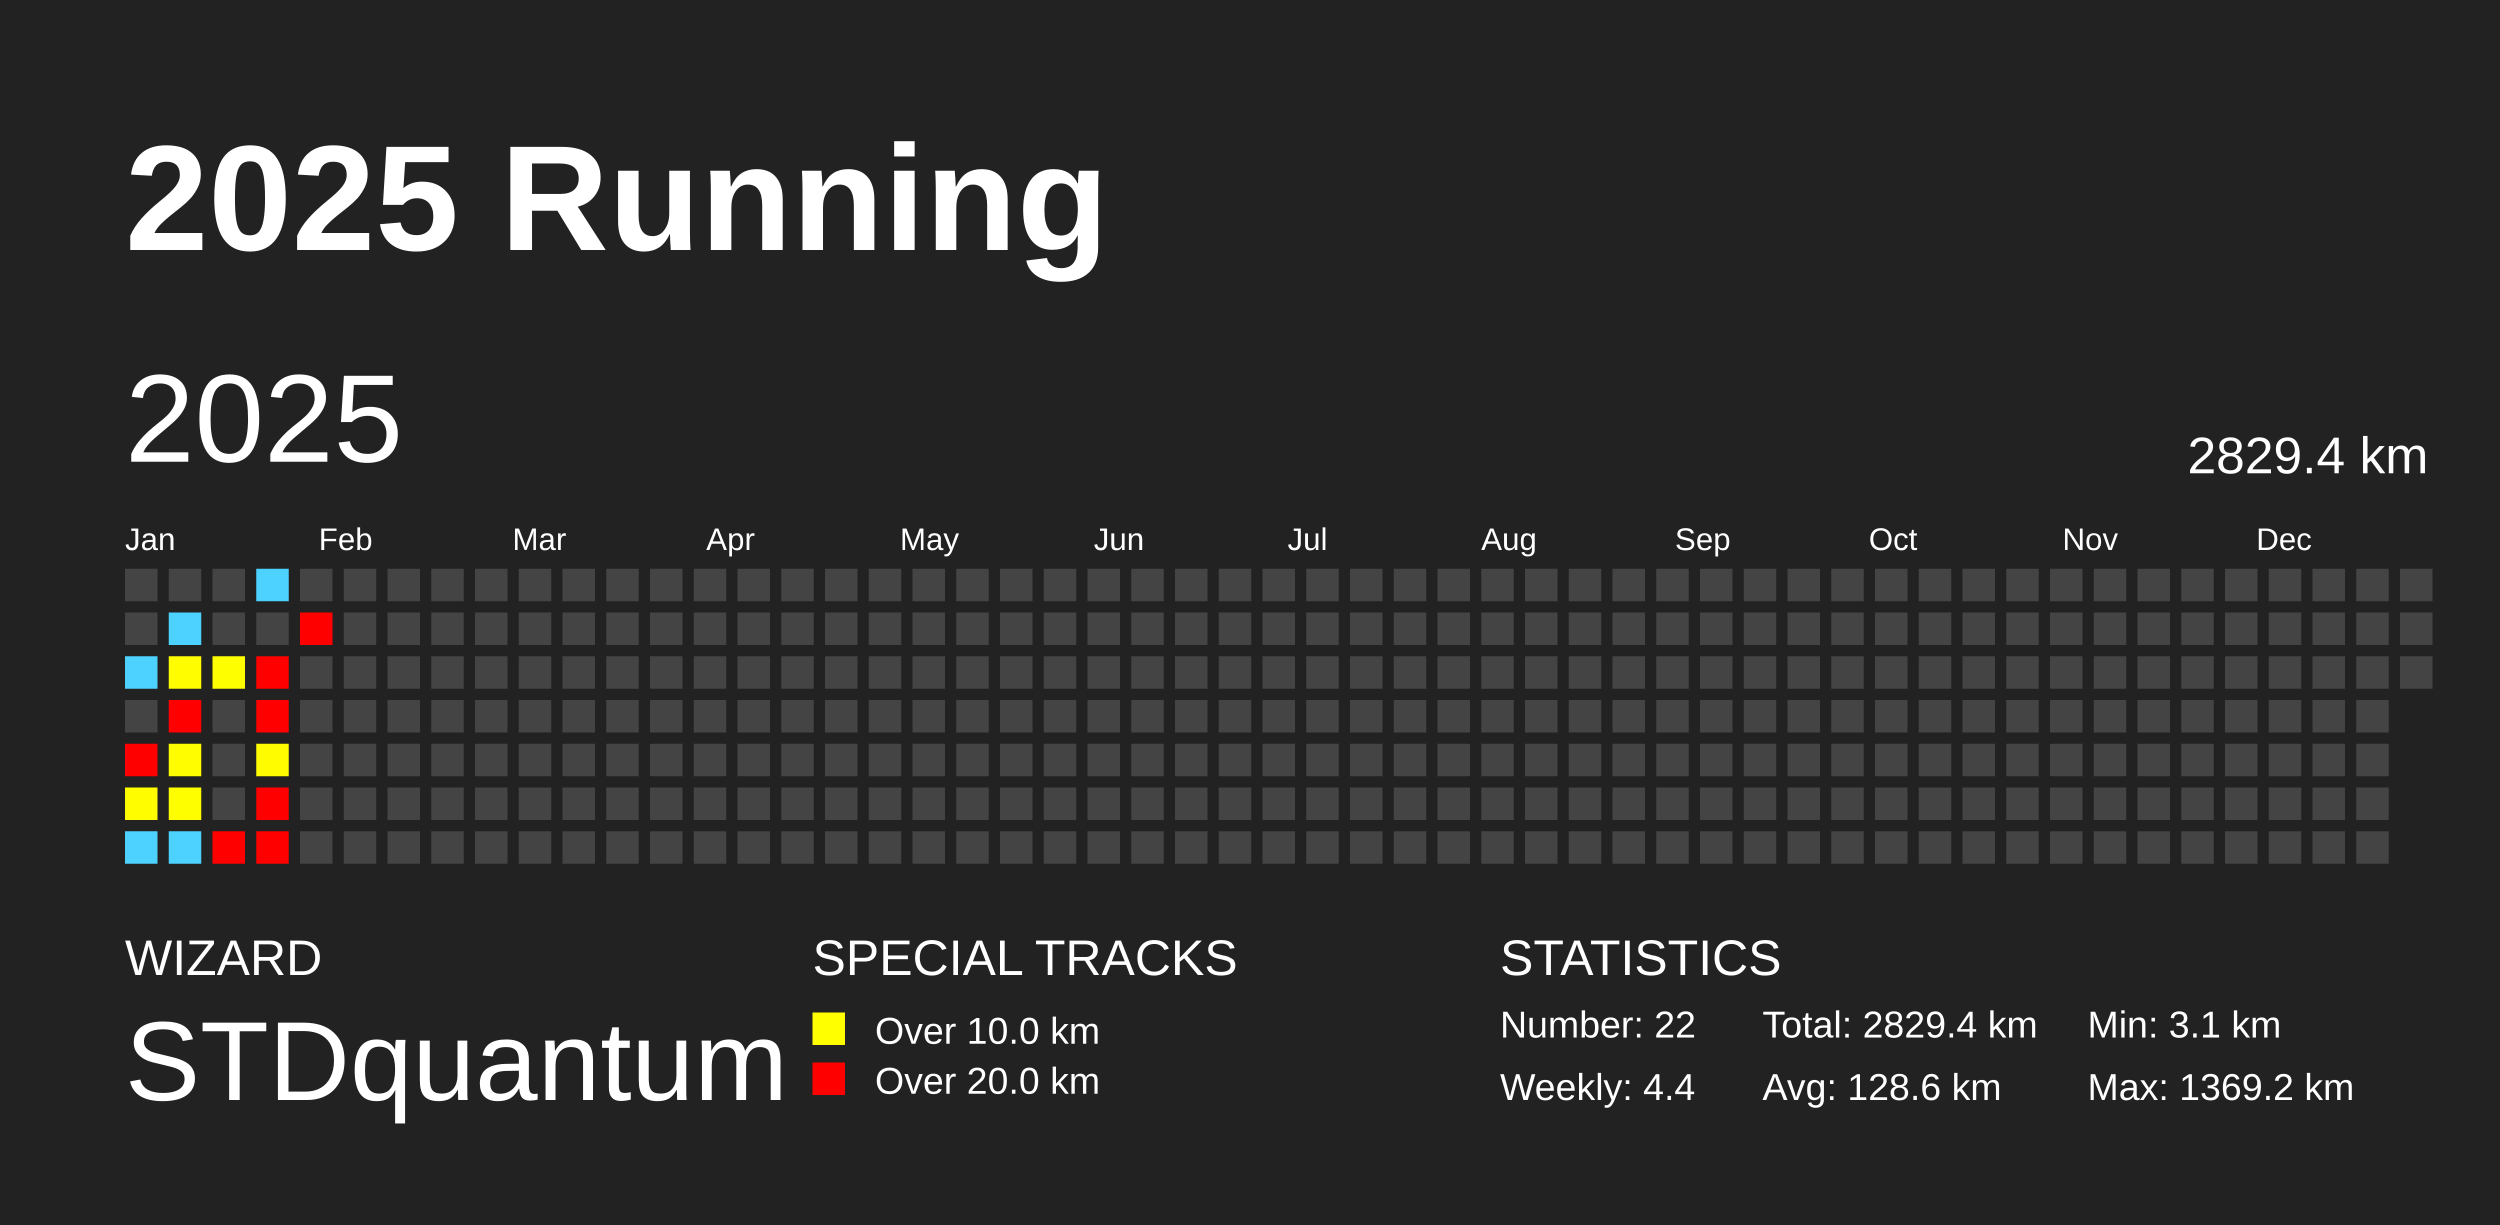
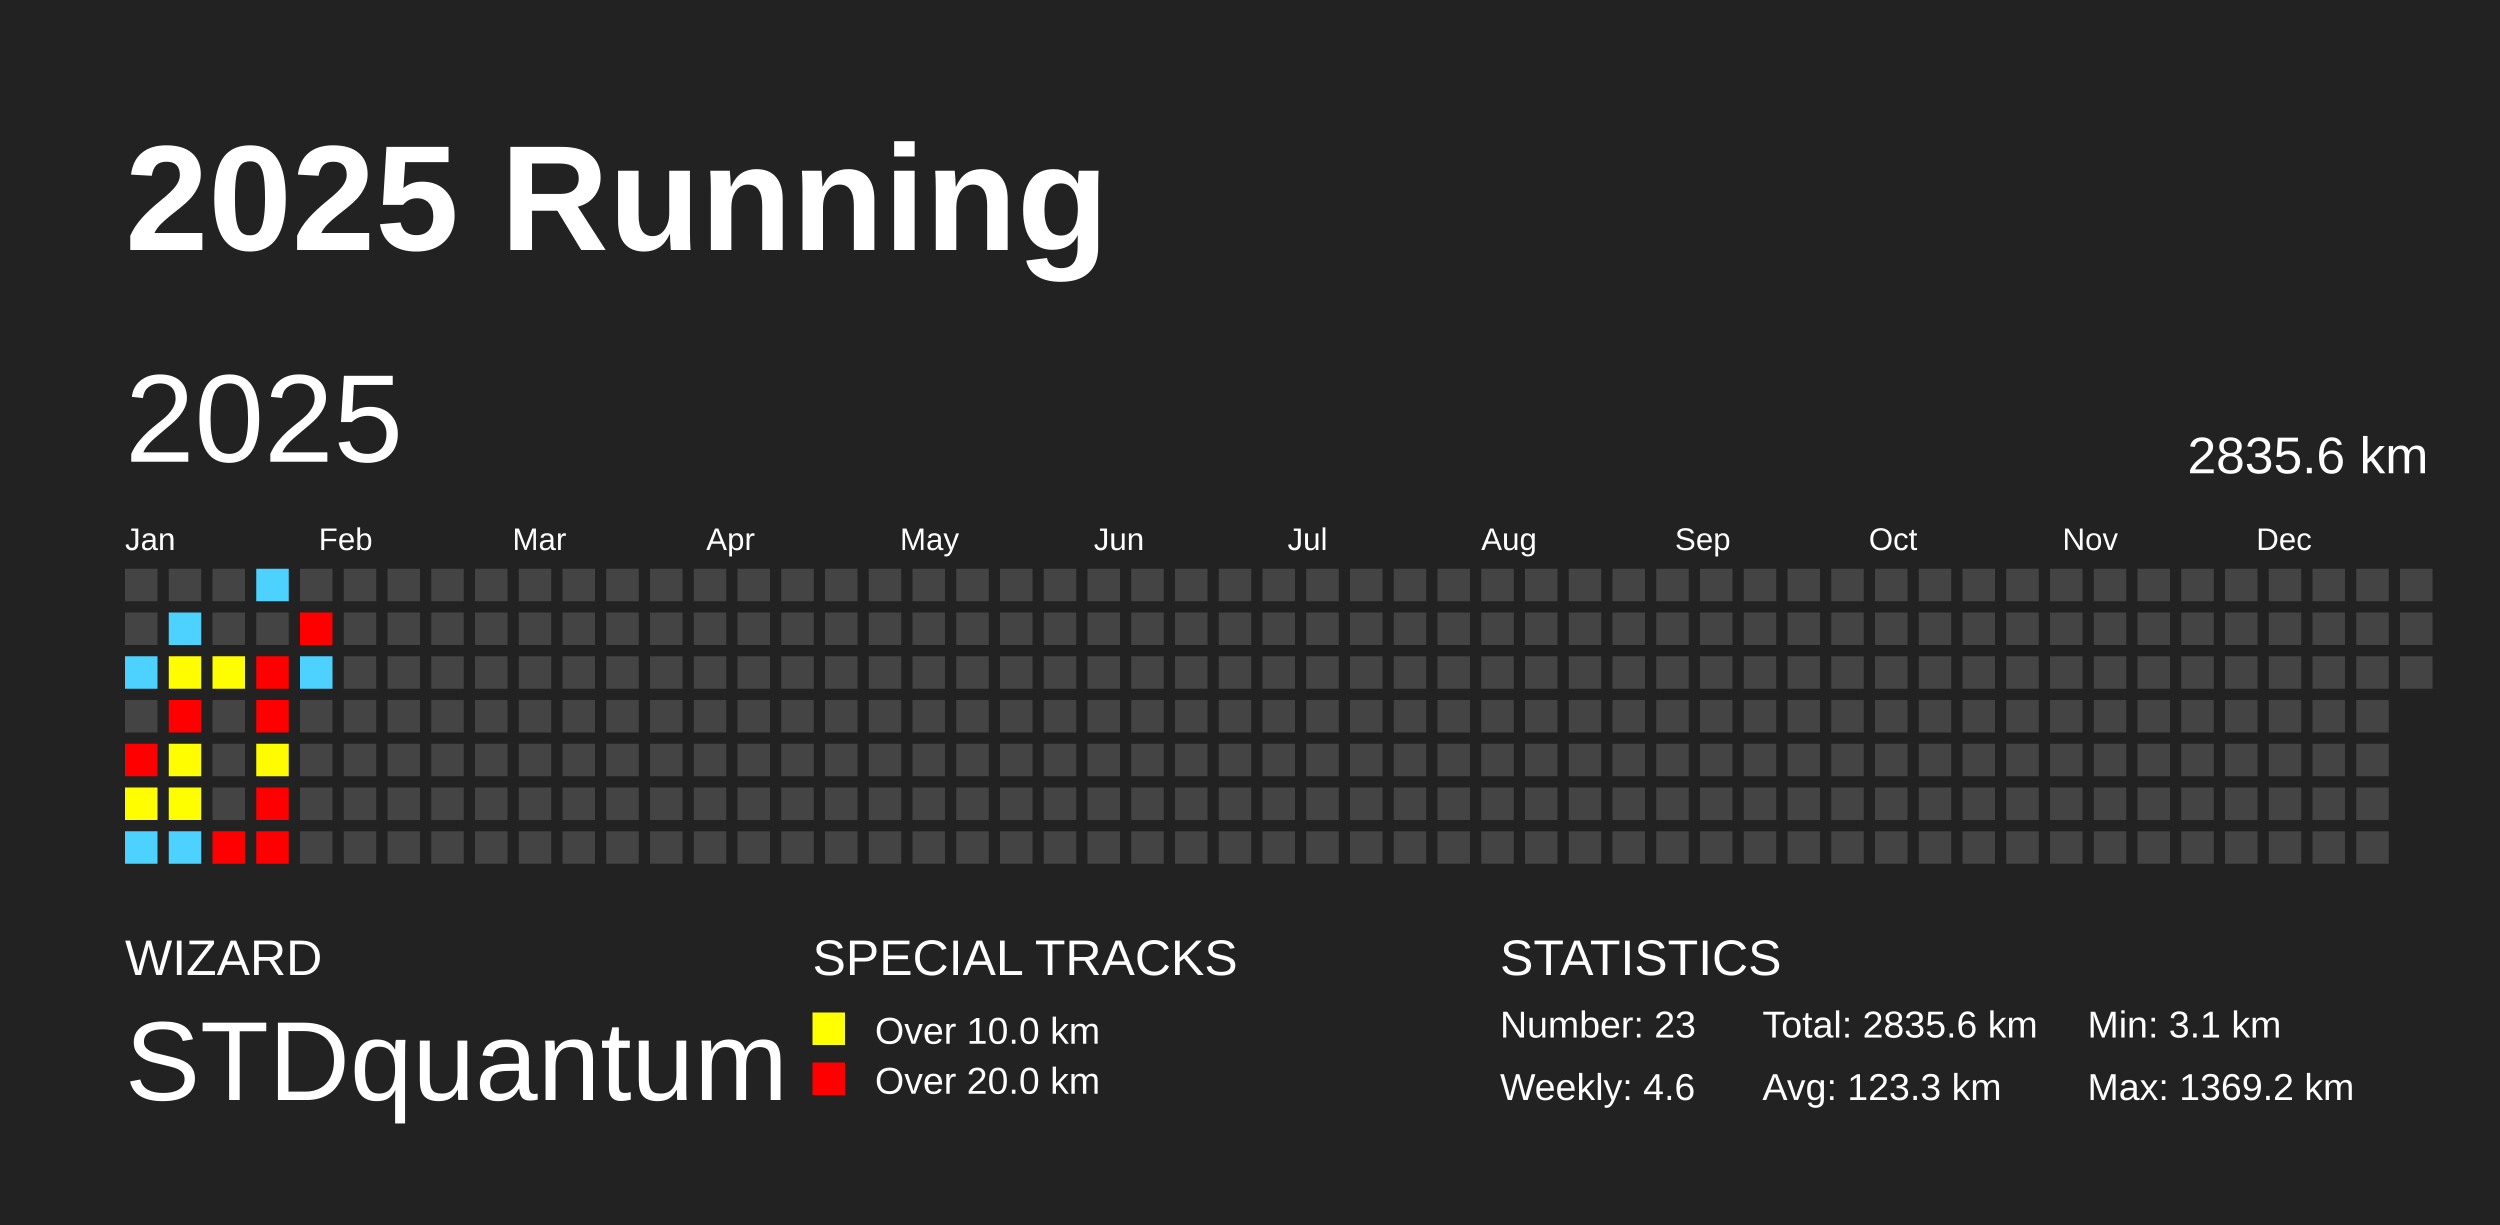
<svg xmlns="http://www.w3.org/2000/svg" baseProfile="full" height="98mm" version="1.1" viewBox="0,0,200,98" width="200mm">
  <defs />
  <rect fill="#222222" height="98" width="200" x="0" y="0" />
  <text fill="#FFFFFF" style="font-size:12px; font-family:Arial; font-weight:bold;" x="10" y="20">2025 Running</text>
  <text fill="#FFFFFF" style="font-size:4px; font-family:Arial" x="10" y="78">WIZARD</text>
  <text fill="#FFFFFF" style="font-size:9px; font-family:Arial" x="10" y="88">STDquantum</text>
  <text fill="#FFFFFF" style="font-size:4px; font-family:Arial" x="65" y="78">SPECIAL TRACKS</text>
  <rect fill="yellow" height="2.6" width="2.6" x="65" y="81" />
  <text fill="#FFFFFF" style="font-size:3px; font-family:Arial" x="70" y="83.5">Over 10.0 km</text>
  <rect fill="red" height="2.6" width="2.6" x="65" y="85" />
  <text fill="#FFFFFF" style="font-size:3px; font-family:Arial" x="70" y="87.5">Over 20.0 km</text>
  <text fill="#FFFFFF" style="font-size:4px; font-family:Arial" x="120" y="78">STATISTICS</text>
-   <text fill="#FFFFFF" style="font-size:3px; font-family:Arial" x="120" y="83">Number: 22</text>
-   <text fill="#FFFFFF" style="font-size:3px; font-family:Arial" x="120" y="88">Weekly: 4.4</text>
-   <text fill="#FFFFFF" style="font-size:3px; font-family:Arial" x="141" y="83">Total: 2829.4 km</text>
-   <text fill="#FFFFFF" style="font-size:3px; font-family:Arial" x="141" y="88">Avg: 128.6 km</text>
+   <text fill="#FFFFFF" style="font-size:3px; font-family:Arial" x="120" y="83">Number: 23</text>
+   <text fill="#FFFFFF" style="font-size:3px; font-family:Arial" x="120" y="88">Weekly: 4.6</text>
+   <text fill="#FFFFFF" style="font-size:3px; font-family:Arial" x="141" y="83">Total: 2835.6 km</text>
+   <text fill="#FFFFFF" style="font-size:3px; font-family:Arial" x="141" y="88">Avg: 123.3 km</text>
  <text fill="#FFFFFF" style="font-size:3px; font-family:Arial" x="167" y="83">Min: 3.1 km</text>
  <text fill="#FFFFFF" style="font-size:3px; font-family:Arial" x="167" y="88">Max: 1369.2 km</text>
  <text dominant-baseline="hanging" fill="#FFFFFF" style="font-size:10.0px; font-family:Arial;" x="10" y="30">2025</text>
-   <text dominant-baseline="hanging" fill="#FFFFFF" style="font-size:4.125px; font-family:Arial;" x="175" y="35">2829.4 km</text>
+   <text dominant-baseline="hanging" fill="#FFFFFF" style="font-size:4.125px; font-family:Arial;" x="175" y="35">2835.6 km</text>
  <text fill="#FFFFFF" style="font-size:2.5px; font-family:Arial" x="10.0" y="44">Jan</text>
  <text fill="#FFFFFF" style="font-size:2.5px; font-family:Arial" x="25.5" y="44">Feb</text>
  <text fill="#FFFFFF" style="font-size:2.5px; font-family:Arial" x="41.0" y="44">Mar</text>
  <text fill="#FFFFFF" style="font-size:2.5px; font-family:Arial" x="56.5" y="44">Apr</text>
  <text fill="#FFFFFF" style="font-size:2.5px; font-family:Arial" x="72.0" y="44">May</text>
  <text fill="#FFFFFF" style="font-size:2.5px; font-family:Arial" x="87.5" y="44">Jun</text>
  <text fill="#FFFFFF" style="font-size:2.5px; font-family:Arial" x="103.0" y="44">Jul</text>
  <text fill="#FFFFFF" style="font-size:2.5px; font-family:Arial" x="118.5" y="44">Aug</text>
  <text fill="#FFFFFF" style="font-size:2.5px; font-family:Arial" x="134.0" y="44">Sep</text>
  <text fill="#FFFFFF" style="font-size:2.5px; font-family:Arial" x="149.5" y="44">Oct</text>
  <text fill="#FFFFFF" style="font-size:2.5px; font-family:Arial" x="165.0" y="44">Nov</text>
  <text fill="#FFFFFF" style="font-size:2.5px; font-family:Arial" x="180.5" y="44">Dec</text>
  <rect fill="#444444" height="2.6" width="2.6" x="10.0" y="45.5" />
  <rect fill="#444444" height="2.6" width="2.6" x="10.0" y="49.0" />
  <rect fill="#4dd2ff" height="2.6" width="2.6" x="10.0" y="52.5" />
  <rect fill="#444444" height="2.6" width="2.6" x="10.0" y="56.0" />
  <rect fill="red" height="2.6" width="2.6" x="10.0" y="59.5" />
  <rect fill="#fffd00" height="2.6" width="2.6" x="10.0" y="63.0" />
  <rect fill="#4dd2ff" height="2.6" width="2.6" x="10.0" y="66.5" />
  <rect fill="#444444" height="2.6" width="2.6" x="13.5" y="45.5" />
  <rect fill="#4dd2ff" height="2.6" width="2.6" x="13.5" y="49.0" />
  <rect fill="#fffd00" height="2.6" width="2.6" x="13.5" y="52.5" />
  <rect fill="red" height="2.6" width="2.6" x="13.5" y="56.0" />
  <rect fill="#fffd00" height="2.6" width="2.6" x="13.5" y="59.5" />
  <rect fill="#fffe00" height="2.6" width="2.6" x="13.5" y="63.0" />
  <rect fill="#4dd2ff" height="2.6" width="2.6" x="13.5" y="66.5" />
  <rect fill="#444444" height="2.6" width="2.6" x="17.0" y="45.5" />
  <rect fill="#444444" height="2.6" width="2.6" x="17.0" y="49.0" />
  <rect fill="#fffe00" height="2.6" width="2.6" x="17.0" y="52.5" />
  <rect fill="#444444" height="2.6" width="2.6" x="17.0" y="56.0" />
  <rect fill="#444444" height="2.6" width="2.6" x="17.0" y="59.5" />
  <rect fill="#444444" height="2.6" width="2.6" x="17.0" y="63.0" />
  <rect fill="red" height="2.6" width="2.6" x="17.0" y="66.5" />
  <rect fill="#4dd2ff" height="2.6" width="2.6" x="20.5" y="45.5" />
  <rect fill="#444444" height="2.6" width="2.6" x="20.5" y="49.0" />
  <rect fill="red" height="2.6" width="2.6" x="20.5" y="52.5" />
  <rect fill="red" height="2.6" width="2.6" x="20.5" y="56.0" />
  <rect fill="#fffc00" height="2.6" width="2.6" x="20.5" y="59.5" />
  <rect fill="red" height="2.6" width="2.6" x="20.5" y="63.0" />
  <rect fill="red" height="2.6" width="2.6" x="20.5" y="66.5" />
  <rect fill="#444444" height="2.6" width="2.6" x="24.0" y="45.5" />
  <rect fill="red" height="2.6" width="2.6" x="24.0" y="49.0" />
-   <rect fill="#444444" height="2.6" width="2.6" x="24.0" y="52.5" />
+   <rect fill="#4dd2ff" height="2.6" width="2.6" x="24.0" y="52.5" />
  <rect fill="#444444" height="2.6" width="2.6" x="24.0" y="56.0" />
  <rect fill="#444444" height="2.6" width="2.6" x="24.0" y="59.5" />
  <rect fill="#444444" height="2.6" width="2.6" x="24.0" y="63.0" />
  <rect fill="#444444" height="2.6" width="2.6" x="24.0" y="66.5" />
  <rect fill="#444444" height="2.6" width="2.6" x="27.5" y="45.5" />
  <rect fill="#444444" height="2.6" width="2.6" x="27.5" y="49.0" />
  <rect fill="#444444" height="2.6" width="2.6" x="27.5" y="52.5" />
  <rect fill="#444444" height="2.6" width="2.6" x="27.5" y="56.0" />
  <rect fill="#444444" height="2.6" width="2.6" x="27.5" y="59.5" />
  <rect fill="#444444" height="2.6" width="2.6" x="27.5" y="63.0" />
  <rect fill="#444444" height="2.6" width="2.6" x="27.5" y="66.5" />
  <rect fill="#444444" height="2.6" width="2.6" x="31.0" y="45.5" />
  <rect fill="#444444" height="2.6" width="2.6" x="31.0" y="49.0" />
  <rect fill="#444444" height="2.6" width="2.6" x="31.0" y="52.5" />
  <rect fill="#444444" height="2.6" width="2.6" x="31.0" y="56.0" />
  <rect fill="#444444" height="2.6" width="2.6" x="31.0" y="59.5" />
  <rect fill="#444444" height="2.6" width="2.6" x="31.0" y="63.0" />
  <rect fill="#444444" height="2.6" width="2.6" x="31.0" y="66.5" />
  <rect fill="#444444" height="2.6" width="2.6" x="34.5" y="45.5" />
  <rect fill="#444444" height="2.6" width="2.6" x="34.5" y="49.0" />
  <rect fill="#444444" height="2.6" width="2.6" x="34.5" y="52.5" />
  <rect fill="#444444" height="2.6" width="2.6" x="34.5" y="56.0" />
  <rect fill="#444444" height="2.6" width="2.6" x="34.5" y="59.5" />
  <rect fill="#444444" height="2.6" width="2.6" x="34.5" y="63.0" />
  <rect fill="#444444" height="2.6" width="2.6" x="34.5" y="66.5" />
  <rect fill="#444444" height="2.6" width="2.6" x="38.0" y="45.5" />
  <rect fill="#444444" height="2.6" width="2.6" x="38.0" y="49.0" />
  <rect fill="#444444" height="2.6" width="2.6" x="38.0" y="52.5" />
  <rect fill="#444444" height="2.6" width="2.6" x="38.0" y="56.0" />
  <rect fill="#444444" height="2.6" width="2.6" x="38.0" y="59.5" />
  <rect fill="#444444" height="2.6" width="2.6" x="38.0" y="63.0" />
  <rect fill="#444444" height="2.6" width="2.6" x="38.0" y="66.5" />
  <rect fill="#444444" height="2.6" width="2.6" x="41.5" y="45.5" />
  <rect fill="#444444" height="2.6" width="2.6" x="41.5" y="49.0" />
  <rect fill="#444444" height="2.6" width="2.6" x="41.5" y="52.5" />
  <rect fill="#444444" height="2.6" width="2.6" x="41.5" y="56.0" />
  <rect fill="#444444" height="2.6" width="2.6" x="41.5" y="59.5" />
  <rect fill="#444444" height="2.6" width="2.6" x="41.5" y="63.0" />
  <rect fill="#444444" height="2.6" width="2.6" x="41.5" y="66.5" />
  <rect fill="#444444" height="2.6" width="2.6" x="45.0" y="45.5" />
  <rect fill="#444444" height="2.6" width="2.6" x="45.0" y="49.0" />
  <rect fill="#444444" height="2.6" width="2.6" x="45.0" y="52.5" />
  <rect fill="#444444" height="2.6" width="2.6" x="45.0" y="56.0" />
  <rect fill="#444444" height="2.6" width="2.6" x="45.0" y="59.5" />
  <rect fill="#444444" height="2.6" width="2.6" x="45.0" y="63.0" />
  <rect fill="#444444" height="2.6" width="2.6" x="45.0" y="66.5" />
  <rect fill="#444444" height="2.6" width="2.6" x="48.5" y="45.5" />
  <rect fill="#444444" height="2.6" width="2.6" x="48.5" y="49.0" />
  <rect fill="#444444" height="2.6" width="2.6" x="48.5" y="52.5" />
  <rect fill="#444444" height="2.6" width="2.6" x="48.5" y="56.0" />
  <rect fill="#444444" height="2.6" width="2.6" x="48.5" y="59.5" />
  <rect fill="#444444" height="2.6" width="2.6" x="48.5" y="63.0" />
  <rect fill="#444444" height="2.6" width="2.6" x="48.5" y="66.5" />
  <rect fill="#444444" height="2.6" width="2.6" x="52.0" y="45.5" />
  <rect fill="#444444" height="2.6" width="2.6" x="52.0" y="49.0" />
  <rect fill="#444444" height="2.6" width="2.6" x="52.0" y="52.5" />
  <rect fill="#444444" height="2.6" width="2.6" x="52.0" y="56.0" />
  <rect fill="#444444" height="2.6" width="2.6" x="52.0" y="59.5" />
  <rect fill="#444444" height="2.6" width="2.6" x="52.0" y="63.0" />
  <rect fill="#444444" height="2.6" width="2.6" x="52.0" y="66.5" />
  <rect fill="#444444" height="2.6" width="2.6" x="55.5" y="45.5" />
  <rect fill="#444444" height="2.6" width="2.6" x="55.5" y="49.0" />
  <rect fill="#444444" height="2.6" width="2.6" x="55.5" y="52.5" />
  <rect fill="#444444" height="2.6" width="2.6" x="55.5" y="56.0" />
  <rect fill="#444444" height="2.6" width="2.6" x="55.5" y="59.5" />
  <rect fill="#444444" height="2.6" width="2.6" x="55.5" y="63.0" />
  <rect fill="#444444" height="2.6" width="2.6" x="55.5" y="66.5" />
  <rect fill="#444444" height="2.6" width="2.6" x="59.0" y="45.5" />
  <rect fill="#444444" height="2.6" width="2.6" x="59.0" y="49.0" />
  <rect fill="#444444" height="2.6" width="2.6" x="59.0" y="52.5" />
  <rect fill="#444444" height="2.6" width="2.6" x="59.0" y="56.0" />
  <rect fill="#444444" height="2.6" width="2.6" x="59.0" y="59.5" />
  <rect fill="#444444" height="2.6" width="2.6" x="59.0" y="63.0" />
  <rect fill="#444444" height="2.6" width="2.6" x="59.0" y="66.5" />
  <rect fill="#444444" height="2.6" width="2.6" x="62.5" y="45.5" />
  <rect fill="#444444" height="2.6" width="2.6" x="62.5" y="49.0" />
  <rect fill="#444444" height="2.6" width="2.6" x="62.5" y="52.5" />
  <rect fill="#444444" height="2.6" width="2.6" x="62.5" y="56.0" />
  <rect fill="#444444" height="2.6" width="2.6" x="62.5" y="59.5" />
  <rect fill="#444444" height="2.6" width="2.6" x="62.5" y="63.0" />
  <rect fill="#444444" height="2.6" width="2.6" x="62.5" y="66.5" />
  <rect fill="#444444" height="2.6" width="2.6" x="66.0" y="45.5" />
  <rect fill="#444444" height="2.6" width="2.6" x="66.0" y="49.0" />
  <rect fill="#444444" height="2.6" width="2.6" x="66.0" y="52.5" />
  <rect fill="#444444" height="2.6" width="2.6" x="66.0" y="56.0" />
  <rect fill="#444444" height="2.6" width="2.6" x="66.0" y="59.5" />
  <rect fill="#444444" height="2.6" width="2.6" x="66.0" y="63.0" />
  <rect fill="#444444" height="2.6" width="2.6" x="66.0" y="66.5" />
  <rect fill="#444444" height="2.6" width="2.6" x="69.5" y="45.5" />
  <rect fill="#444444" height="2.6" width="2.6" x="69.5" y="49.0" />
  <rect fill="#444444" height="2.6" width="2.6" x="69.5" y="52.5" />
  <rect fill="#444444" height="2.6" width="2.6" x="69.5" y="56.0" />
  <rect fill="#444444" height="2.6" width="2.6" x="69.5" y="59.5" />
  <rect fill="#444444" height="2.6" width="2.6" x="69.5" y="63.0" />
  <rect fill="#444444" height="2.6" width="2.6" x="69.5" y="66.5" />
  <rect fill="#444444" height="2.6" width="2.6" x="73.0" y="45.5" />
  <rect fill="#444444" height="2.6" width="2.6" x="73.0" y="49.0" />
  <rect fill="#444444" height="2.6" width="2.6" x="73.0" y="52.5" />
  <rect fill="#444444" height="2.6" width="2.6" x="73.0" y="56.0" />
  <rect fill="#444444" height="2.6" width="2.6" x="73.0" y="59.5" />
  <rect fill="#444444" height="2.6" width="2.6" x="73.0" y="63.0" />
  <rect fill="#444444" height="2.6" width="2.6" x="73.0" y="66.5" />
  <rect fill="#444444" height="2.6" width="2.6" x="76.5" y="45.5" />
  <rect fill="#444444" height="2.6" width="2.6" x="76.5" y="49.0" />
  <rect fill="#444444" height="2.6" width="2.6" x="76.5" y="52.5" />
  <rect fill="#444444" height="2.6" width="2.6" x="76.5" y="56.0" />
  <rect fill="#444444" height="2.6" width="2.6" x="76.5" y="59.5" />
  <rect fill="#444444" height="2.6" width="2.6" x="76.5" y="63.0" />
  <rect fill="#444444" height="2.6" width="2.6" x="76.5" y="66.5" />
  <rect fill="#444444" height="2.6" width="2.6" x="80.0" y="45.5" />
  <rect fill="#444444" height="2.6" width="2.6" x="80.0" y="49.0" />
  <rect fill="#444444" height="2.6" width="2.6" x="80.0" y="52.5" />
  <rect fill="#444444" height="2.6" width="2.6" x="80.0" y="56.0" />
  <rect fill="#444444" height="2.6" width="2.6" x="80.0" y="59.5" />
  <rect fill="#444444" height="2.6" width="2.6" x="80.0" y="63.0" />
  <rect fill="#444444" height="2.6" width="2.6" x="80.0" y="66.5" />
  <rect fill="#444444" height="2.6" width="2.6" x="83.5" y="45.5" />
  <rect fill="#444444" height="2.6" width="2.6" x="83.5" y="49.0" />
  <rect fill="#444444" height="2.6" width="2.6" x="83.5" y="52.5" />
  <rect fill="#444444" height="2.6" width="2.6" x="83.5" y="56.0" />
  <rect fill="#444444" height="2.6" width="2.6" x="83.5" y="59.5" />
  <rect fill="#444444" height="2.6" width="2.6" x="83.5" y="63.0" />
  <rect fill="#444444" height="2.6" width="2.6" x="83.5" y="66.5" />
  <rect fill="#444444" height="2.6" width="2.6" x="87.0" y="45.5" />
  <rect fill="#444444" height="2.6" width="2.6" x="87.0" y="49.0" />
  <rect fill="#444444" height="2.6" width="2.6" x="87.0" y="52.5" />
  <rect fill="#444444" height="2.6" width="2.6" x="87.0" y="56.0" />
  <rect fill="#444444" height="2.6" width="2.6" x="87.0" y="59.5" />
  <rect fill="#444444" height="2.6" width="2.6" x="87.0" y="63.0" />
  <rect fill="#444444" height="2.6" width="2.6" x="87.0" y="66.5" />
  <rect fill="#444444" height="2.6" width="2.6" x="90.5" y="45.5" />
  <rect fill="#444444" height="2.6" width="2.6" x="90.5" y="49.0" />
  <rect fill="#444444" height="2.6" width="2.6" x="90.5" y="52.5" />
  <rect fill="#444444" height="2.6" width="2.6" x="90.5" y="56.0" />
  <rect fill="#444444" height="2.6" width="2.6" x="90.5" y="59.5" />
  <rect fill="#444444" height="2.6" width="2.6" x="90.5" y="63.0" />
  <rect fill="#444444" height="2.6" width="2.6" x="90.5" y="66.5" />
  <rect fill="#444444" height="2.6" width="2.6" x="94.0" y="45.5" />
  <rect fill="#444444" height="2.6" width="2.6" x="94.0" y="49.0" />
  <rect fill="#444444" height="2.6" width="2.6" x="94.0" y="52.5" />
  <rect fill="#444444" height="2.6" width="2.6" x="94.0" y="56.0" />
  <rect fill="#444444" height="2.6" width="2.6" x="94.0" y="59.5" />
  <rect fill="#444444" height="2.6" width="2.6" x="94.0" y="63.0" />
  <rect fill="#444444" height="2.6" width="2.6" x="94.0" y="66.5" />
  <rect fill="#444444" height="2.6" width="2.6" x="97.5" y="45.5" />
  <rect fill="#444444" height="2.6" width="2.6" x="97.5" y="49.0" />
  <rect fill="#444444" height="2.6" width="2.6" x="97.5" y="52.5" />
  <rect fill="#444444" height="2.6" width="2.6" x="97.5" y="56.0" />
  <rect fill="#444444" height="2.6" width="2.6" x="97.5" y="59.5" />
  <rect fill="#444444" height="2.6" width="2.6" x="97.5" y="63.0" />
  <rect fill="#444444" height="2.6" width="2.6" x="97.5" y="66.5" />
  <rect fill="#444444" height="2.6" width="2.6" x="101.0" y="45.5" />
  <rect fill="#444444" height="2.6" width="2.6" x="101.0" y="49.0" />
  <rect fill="#444444" height="2.6" width="2.6" x="101.0" y="52.5" />
  <rect fill="#444444" height="2.6" width="2.6" x="101.0" y="56.0" />
  <rect fill="#444444" height="2.6" width="2.6" x="101.0" y="59.5" />
  <rect fill="#444444" height="2.6" width="2.6" x="101.0" y="63.0" />
  <rect fill="#444444" height="2.6" width="2.6" x="101.0" y="66.5" />
  <rect fill="#444444" height="2.6" width="2.6" x="104.5" y="45.5" />
  <rect fill="#444444" height="2.6" width="2.6" x="104.5" y="49.0" />
  <rect fill="#444444" height="2.6" width="2.6" x="104.5" y="52.5" />
  <rect fill="#444444" height="2.6" width="2.6" x="104.5" y="56.0" />
  <rect fill="#444444" height="2.6" width="2.6" x="104.5" y="59.5" />
  <rect fill="#444444" height="2.6" width="2.6" x="104.5" y="63.0" />
  <rect fill="#444444" height="2.6" width="2.6" x="104.5" y="66.5" />
  <rect fill="#444444" height="2.6" width="2.6" x="108.0" y="45.5" />
  <rect fill="#444444" height="2.6" width="2.6" x="108.0" y="49.0" />
  <rect fill="#444444" height="2.6" width="2.6" x="108.0" y="52.5" />
  <rect fill="#444444" height="2.6" width="2.6" x="108.0" y="56.0" />
  <rect fill="#444444" height="2.6" width="2.6" x="108.0" y="59.5" />
  <rect fill="#444444" height="2.6" width="2.6" x="108.0" y="63.0" />
  <rect fill="#444444" height="2.6" width="2.6" x="108.0" y="66.5" />
  <rect fill="#444444" height="2.6" width="2.6" x="111.5" y="45.5" />
  <rect fill="#444444" height="2.6" width="2.6" x="111.5" y="49.0" />
  <rect fill="#444444" height="2.6" width="2.6" x="111.5" y="52.5" />
  <rect fill="#444444" height="2.6" width="2.6" x="111.5" y="56.0" />
  <rect fill="#444444" height="2.6" width="2.6" x="111.5" y="59.5" />
  <rect fill="#444444" height="2.6" width="2.6" x="111.5" y="63.0" />
  <rect fill="#444444" height="2.6" width="2.6" x="111.5" y="66.5" />
  <rect fill="#444444" height="2.6" width="2.6" x="115.0" y="45.5" />
  <rect fill="#444444" height="2.6" width="2.6" x="115.0" y="49.0" />
  <rect fill="#444444" height="2.6" width="2.6" x="115.0" y="52.5" />
  <rect fill="#444444" height="2.6" width="2.6" x="115.0" y="56.0" />
  <rect fill="#444444" height="2.6" width="2.6" x="115.0" y="59.5" />
  <rect fill="#444444" height="2.6" width="2.6" x="115.0" y="63.0" />
  <rect fill="#444444" height="2.6" width="2.6" x="115.0" y="66.5" />
  <rect fill="#444444" height="2.6" width="2.6" x="118.5" y="45.5" />
  <rect fill="#444444" height="2.6" width="2.6" x="118.5" y="49.0" />
  <rect fill="#444444" height="2.6" width="2.6" x="118.5" y="52.5" />
  <rect fill="#444444" height="2.6" width="2.6" x="118.5" y="56.0" />
  <rect fill="#444444" height="2.6" width="2.6" x="118.5" y="59.5" />
  <rect fill="#444444" height="2.6" width="2.6" x="118.5" y="63.0" />
  <rect fill="#444444" height="2.6" width="2.6" x="118.5" y="66.5" />
  <rect fill="#444444" height="2.6" width="2.6" x="122.0" y="45.5" />
  <rect fill="#444444" height="2.6" width="2.6" x="122.0" y="49.0" />
  <rect fill="#444444" height="2.6" width="2.6" x="122.0" y="52.5" />
  <rect fill="#444444" height="2.6" width="2.6" x="122.0" y="56.0" />
  <rect fill="#444444" height="2.6" width="2.6" x="122.0" y="59.5" />
  <rect fill="#444444" height="2.6" width="2.6" x="122.0" y="63.0" />
  <rect fill="#444444" height="2.6" width="2.6" x="122.0" y="66.5" />
  <rect fill="#444444" height="2.6" width="2.6" x="125.5" y="45.5" />
  <rect fill="#444444" height="2.6" width="2.6" x="125.5" y="49.0" />
  <rect fill="#444444" height="2.6" width="2.6" x="125.5" y="52.5" />
  <rect fill="#444444" height="2.6" width="2.6" x="125.5" y="56.0" />
  <rect fill="#444444" height="2.6" width="2.6" x="125.5" y="59.5" />
  <rect fill="#444444" height="2.6" width="2.6" x="125.5" y="63.0" />
  <rect fill="#444444" height="2.6" width="2.6" x="125.5" y="66.5" />
  <rect fill="#444444" height="2.6" width="2.6" x="129.0" y="45.5" />
  <rect fill="#444444" height="2.6" width="2.6" x="129.0" y="49.0" />
  <rect fill="#444444" height="2.6" width="2.6" x="129.0" y="52.5" />
  <rect fill="#444444" height="2.6" width="2.6" x="129.0" y="56.0" />
  <rect fill="#444444" height="2.6" width="2.6" x="129.0" y="59.5" />
  <rect fill="#444444" height="2.6" width="2.6" x="129.0" y="63.0" />
  <rect fill="#444444" height="2.6" width="2.6" x="129.0" y="66.5" />
  <rect fill="#444444" height="2.6" width="2.6" x="132.5" y="45.5" />
  <rect fill="#444444" height="2.6" width="2.6" x="132.5" y="49.0" />
  <rect fill="#444444" height="2.6" width="2.6" x="132.5" y="52.5" />
  <rect fill="#444444" height="2.6" width="2.6" x="132.5" y="56.0" />
  <rect fill="#444444" height="2.6" width="2.6" x="132.5" y="59.5" />
  <rect fill="#444444" height="2.6" width="2.6" x="132.5" y="63.0" />
  <rect fill="#444444" height="2.6" width="2.6" x="132.5" y="66.5" />
  <rect fill="#444444" height="2.6" width="2.6" x="136.0" y="45.5" />
  <rect fill="#444444" height="2.6" width="2.6" x="136.0" y="49.0" />
  <rect fill="#444444" height="2.6" width="2.6" x="136.0" y="52.5" />
  <rect fill="#444444" height="2.6" width="2.6" x="136.0" y="56.0" />
  <rect fill="#444444" height="2.6" width="2.6" x="136.0" y="59.5" />
  <rect fill="#444444" height="2.6" width="2.6" x="136.0" y="63.0" />
  <rect fill="#444444" height="2.6" width="2.6" x="136.0" y="66.5" />
  <rect fill="#444444" height="2.6" width="2.6" x="139.5" y="45.5" />
  <rect fill="#444444" height="2.6" width="2.6" x="139.5" y="49.0" />
  <rect fill="#444444" height="2.6" width="2.6" x="139.5" y="52.5" />
  <rect fill="#444444" height="2.6" width="2.6" x="139.5" y="56.0" />
  <rect fill="#444444" height="2.6" width="2.6" x="139.5" y="59.5" />
  <rect fill="#444444" height="2.6" width="2.6" x="139.5" y="63.0" />
  <rect fill="#444444" height="2.6" width="2.6" x="139.5" y="66.5" />
  <rect fill="#444444" height="2.6" width="2.6" x="143.0" y="45.5" />
  <rect fill="#444444" height="2.6" width="2.6" x="143.0" y="49.0" />
  <rect fill="#444444" height="2.6" width="2.6" x="143.0" y="52.5" />
  <rect fill="#444444" height="2.6" width="2.6" x="143.0" y="56.0" />
  <rect fill="#444444" height="2.6" width="2.6" x="143.0" y="59.5" />
  <rect fill="#444444" height="2.6" width="2.6" x="143.0" y="63.0" />
  <rect fill="#444444" height="2.6" width="2.6" x="143.0" y="66.5" />
  <rect fill="#444444" height="2.6" width="2.6" x="146.5" y="45.5" />
  <rect fill="#444444" height="2.6" width="2.6" x="146.5" y="49.0" />
  <rect fill="#444444" height="2.6" width="2.6" x="146.5" y="52.5" />
  <rect fill="#444444" height="2.6" width="2.6" x="146.5" y="56.0" />
  <rect fill="#444444" height="2.6" width="2.6" x="146.5" y="59.5" />
  <rect fill="#444444" height="2.6" width="2.6" x="146.5" y="63.0" />
  <rect fill="#444444" height="2.6" width="2.6" x="146.5" y="66.5" />
  <rect fill="#444444" height="2.6" width="2.6" x="150.0" y="45.5" />
  <rect fill="#444444" height="2.6" width="2.6" x="150.0" y="49.0" />
  <rect fill="#444444" height="2.6" width="2.6" x="150.0" y="52.5" />
  <rect fill="#444444" height="2.6" width="2.6" x="150.0" y="56.0" />
  <rect fill="#444444" height="2.6" width="2.6" x="150.0" y="59.5" />
  <rect fill="#444444" height="2.6" width="2.6" x="150.0" y="63.0" />
  <rect fill="#444444" height="2.6" width="2.6" x="150.0" y="66.5" />
  <rect fill="#444444" height="2.6" width="2.6" x="153.5" y="45.5" />
  <rect fill="#444444" height="2.6" width="2.6" x="153.5" y="49.0" />
  <rect fill="#444444" height="2.6" width="2.6" x="153.5" y="52.5" />
  <rect fill="#444444" height="2.6" width="2.6" x="153.5" y="56.0" />
  <rect fill="#444444" height="2.6" width="2.6" x="153.5" y="59.5" />
  <rect fill="#444444" height="2.6" width="2.6" x="153.5" y="63.0" />
  <rect fill="#444444" height="2.6" width="2.6" x="153.5" y="66.5" />
  <rect fill="#444444" height="2.6" width="2.6" x="157.0" y="45.5" />
  <rect fill="#444444" height="2.6" width="2.6" x="157.0" y="49.0" />
  <rect fill="#444444" height="2.6" width="2.6" x="157.0" y="52.5" />
  <rect fill="#444444" height="2.6" width="2.6" x="157.0" y="56.0" />
  <rect fill="#444444" height="2.6" width="2.6" x="157.0" y="59.5" />
  <rect fill="#444444" height="2.6" width="2.6" x="157.0" y="63.0" />
  <rect fill="#444444" height="2.6" width="2.6" x="157.0" y="66.5" />
  <rect fill="#444444" height="2.6" width="2.6" x="160.5" y="45.5" />
  <rect fill="#444444" height="2.6" width="2.6" x="160.5" y="49.0" />
  <rect fill="#444444" height="2.6" width="2.6" x="160.5" y="52.5" />
  <rect fill="#444444" height="2.6" width="2.6" x="160.5" y="56.0" />
  <rect fill="#444444" height="2.6" width="2.6" x="160.5" y="59.5" />
  <rect fill="#444444" height="2.6" width="2.6" x="160.5" y="63.0" />
  <rect fill="#444444" height="2.6" width="2.6" x="160.5" y="66.5" />
  <rect fill="#444444" height="2.6" width="2.6" x="164.0" y="45.5" />
  <rect fill="#444444" height="2.6" width="2.6" x="164.0" y="49.0" />
  <rect fill="#444444" height="2.6" width="2.6" x="164.0" y="52.5" />
  <rect fill="#444444" height="2.6" width="2.6" x="164.0" y="56.0" />
  <rect fill="#444444" height="2.6" width="2.6" x="164.0" y="59.5" />
  <rect fill="#444444" height="2.6" width="2.6" x="164.0" y="63.0" />
  <rect fill="#444444" height="2.6" width="2.6" x="164.0" y="66.5" />
  <rect fill="#444444" height="2.6" width="2.6" x="167.5" y="45.5" />
  <rect fill="#444444" height="2.6" width="2.6" x="167.5" y="49.0" />
  <rect fill="#444444" height="2.6" width="2.6" x="167.5" y="52.5" />
  <rect fill="#444444" height="2.6" width="2.6" x="167.5" y="56.0" />
  <rect fill="#444444" height="2.6" width="2.6" x="167.5" y="59.5" />
  <rect fill="#444444" height="2.6" width="2.6" x="167.5" y="63.0" />
  <rect fill="#444444" height="2.6" width="2.6" x="167.5" y="66.5" />
  <rect fill="#444444" height="2.6" width="2.6" x="171.0" y="45.5" />
  <rect fill="#444444" height="2.6" width="2.6" x="171.0" y="49.0" />
  <rect fill="#444444" height="2.6" width="2.6" x="171.0" y="52.5" />
  <rect fill="#444444" height="2.6" width="2.6" x="171.0" y="56.0" />
  <rect fill="#444444" height="2.6" width="2.6" x="171.0" y="59.5" />
  <rect fill="#444444" height="2.6" width="2.6" x="171.0" y="63.0" />
  <rect fill="#444444" height="2.6" width="2.6" x="171.0" y="66.5" />
  <rect fill="#444444" height="2.6" width="2.6" x="174.5" y="45.5" />
  <rect fill="#444444" height="2.6" width="2.6" x="174.5" y="49.0" />
  <rect fill="#444444" height="2.6" width="2.6" x="174.5" y="52.5" />
  <rect fill="#444444" height="2.6" width="2.6" x="174.5" y="56.0" />
  <rect fill="#444444" height="2.6" width="2.6" x="174.5" y="59.5" />
  <rect fill="#444444" height="2.6" width="2.6" x="174.5" y="63.0" />
  <rect fill="#444444" height="2.6" width="2.6" x="174.5" y="66.5" />
  <rect fill="#444444" height="2.6" width="2.6" x="178.0" y="45.5" />
  <rect fill="#444444" height="2.6" width="2.6" x="178.0" y="49.0" />
  <rect fill="#444444" height="2.6" width="2.6" x="178.0" y="52.5" />
  <rect fill="#444444" height="2.6" width="2.6" x="178.0" y="56.0" />
  <rect fill="#444444" height="2.6" width="2.6" x="178.0" y="59.5" />
  <rect fill="#444444" height="2.6" width="2.6" x="178.0" y="63.0" />
  <rect fill="#444444" height="2.6" width="2.6" x="178.0" y="66.5" />
  <rect fill="#444444" height="2.6" width="2.6" x="181.5" y="45.5" />
  <rect fill="#444444" height="2.6" width="2.6" x="181.5" y="49.0" />
  <rect fill="#444444" height="2.6" width="2.6" x="181.5" y="52.5" />
  <rect fill="#444444" height="2.6" width="2.6" x="181.5" y="56.0" />
  <rect fill="#444444" height="2.6" width="2.6" x="181.5" y="59.5" />
  <rect fill="#444444" height="2.6" width="2.6" x="181.5" y="63.0" />
  <rect fill="#444444" height="2.6" width="2.6" x="181.5" y="66.5" />
  <rect fill="#444444" height="2.6" width="2.6" x="185.0" y="45.5" />
  <rect fill="#444444" height="2.6" width="2.6" x="185.0" y="49.0" />
  <rect fill="#444444" height="2.6" width="2.6" x="185.0" y="52.5" />
  <rect fill="#444444" height="2.6" width="2.6" x="185.0" y="56.0" />
  <rect fill="#444444" height="2.6" width="2.6" x="185.0" y="59.5" />
  <rect fill="#444444" height="2.6" width="2.6" x="185.0" y="63.0" />
  <rect fill="#444444" height="2.6" width="2.6" x="185.0" y="66.5" />
  <rect fill="#444444" height="2.6" width="2.6" x="188.5" y="45.5" />
  <rect fill="#444444" height="2.6" width="2.6" x="188.5" y="49.0" />
  <rect fill="#444444" height="2.6" width="2.6" x="188.5" y="52.5" />
  <rect fill="#444444" height="2.6" width="2.6" x="188.5" y="56.0" />
  <rect fill="#444444" height="2.6" width="2.6" x="188.5" y="59.5" />
  <rect fill="#444444" height="2.6" width="2.6" x="188.5" y="63.0" />
  <rect fill="#444444" height="2.6" width="2.6" x="188.5" y="66.5" />
  <rect fill="#444444" height="2.6" width="2.6" x="192.0" y="45.5" />
  <rect fill="#444444" height="2.6" width="2.6" x="192.0" y="49.0" />
  <rect fill="#444444" height="2.6" width="2.6" x="192.0" y="52.5" />
</svg>
